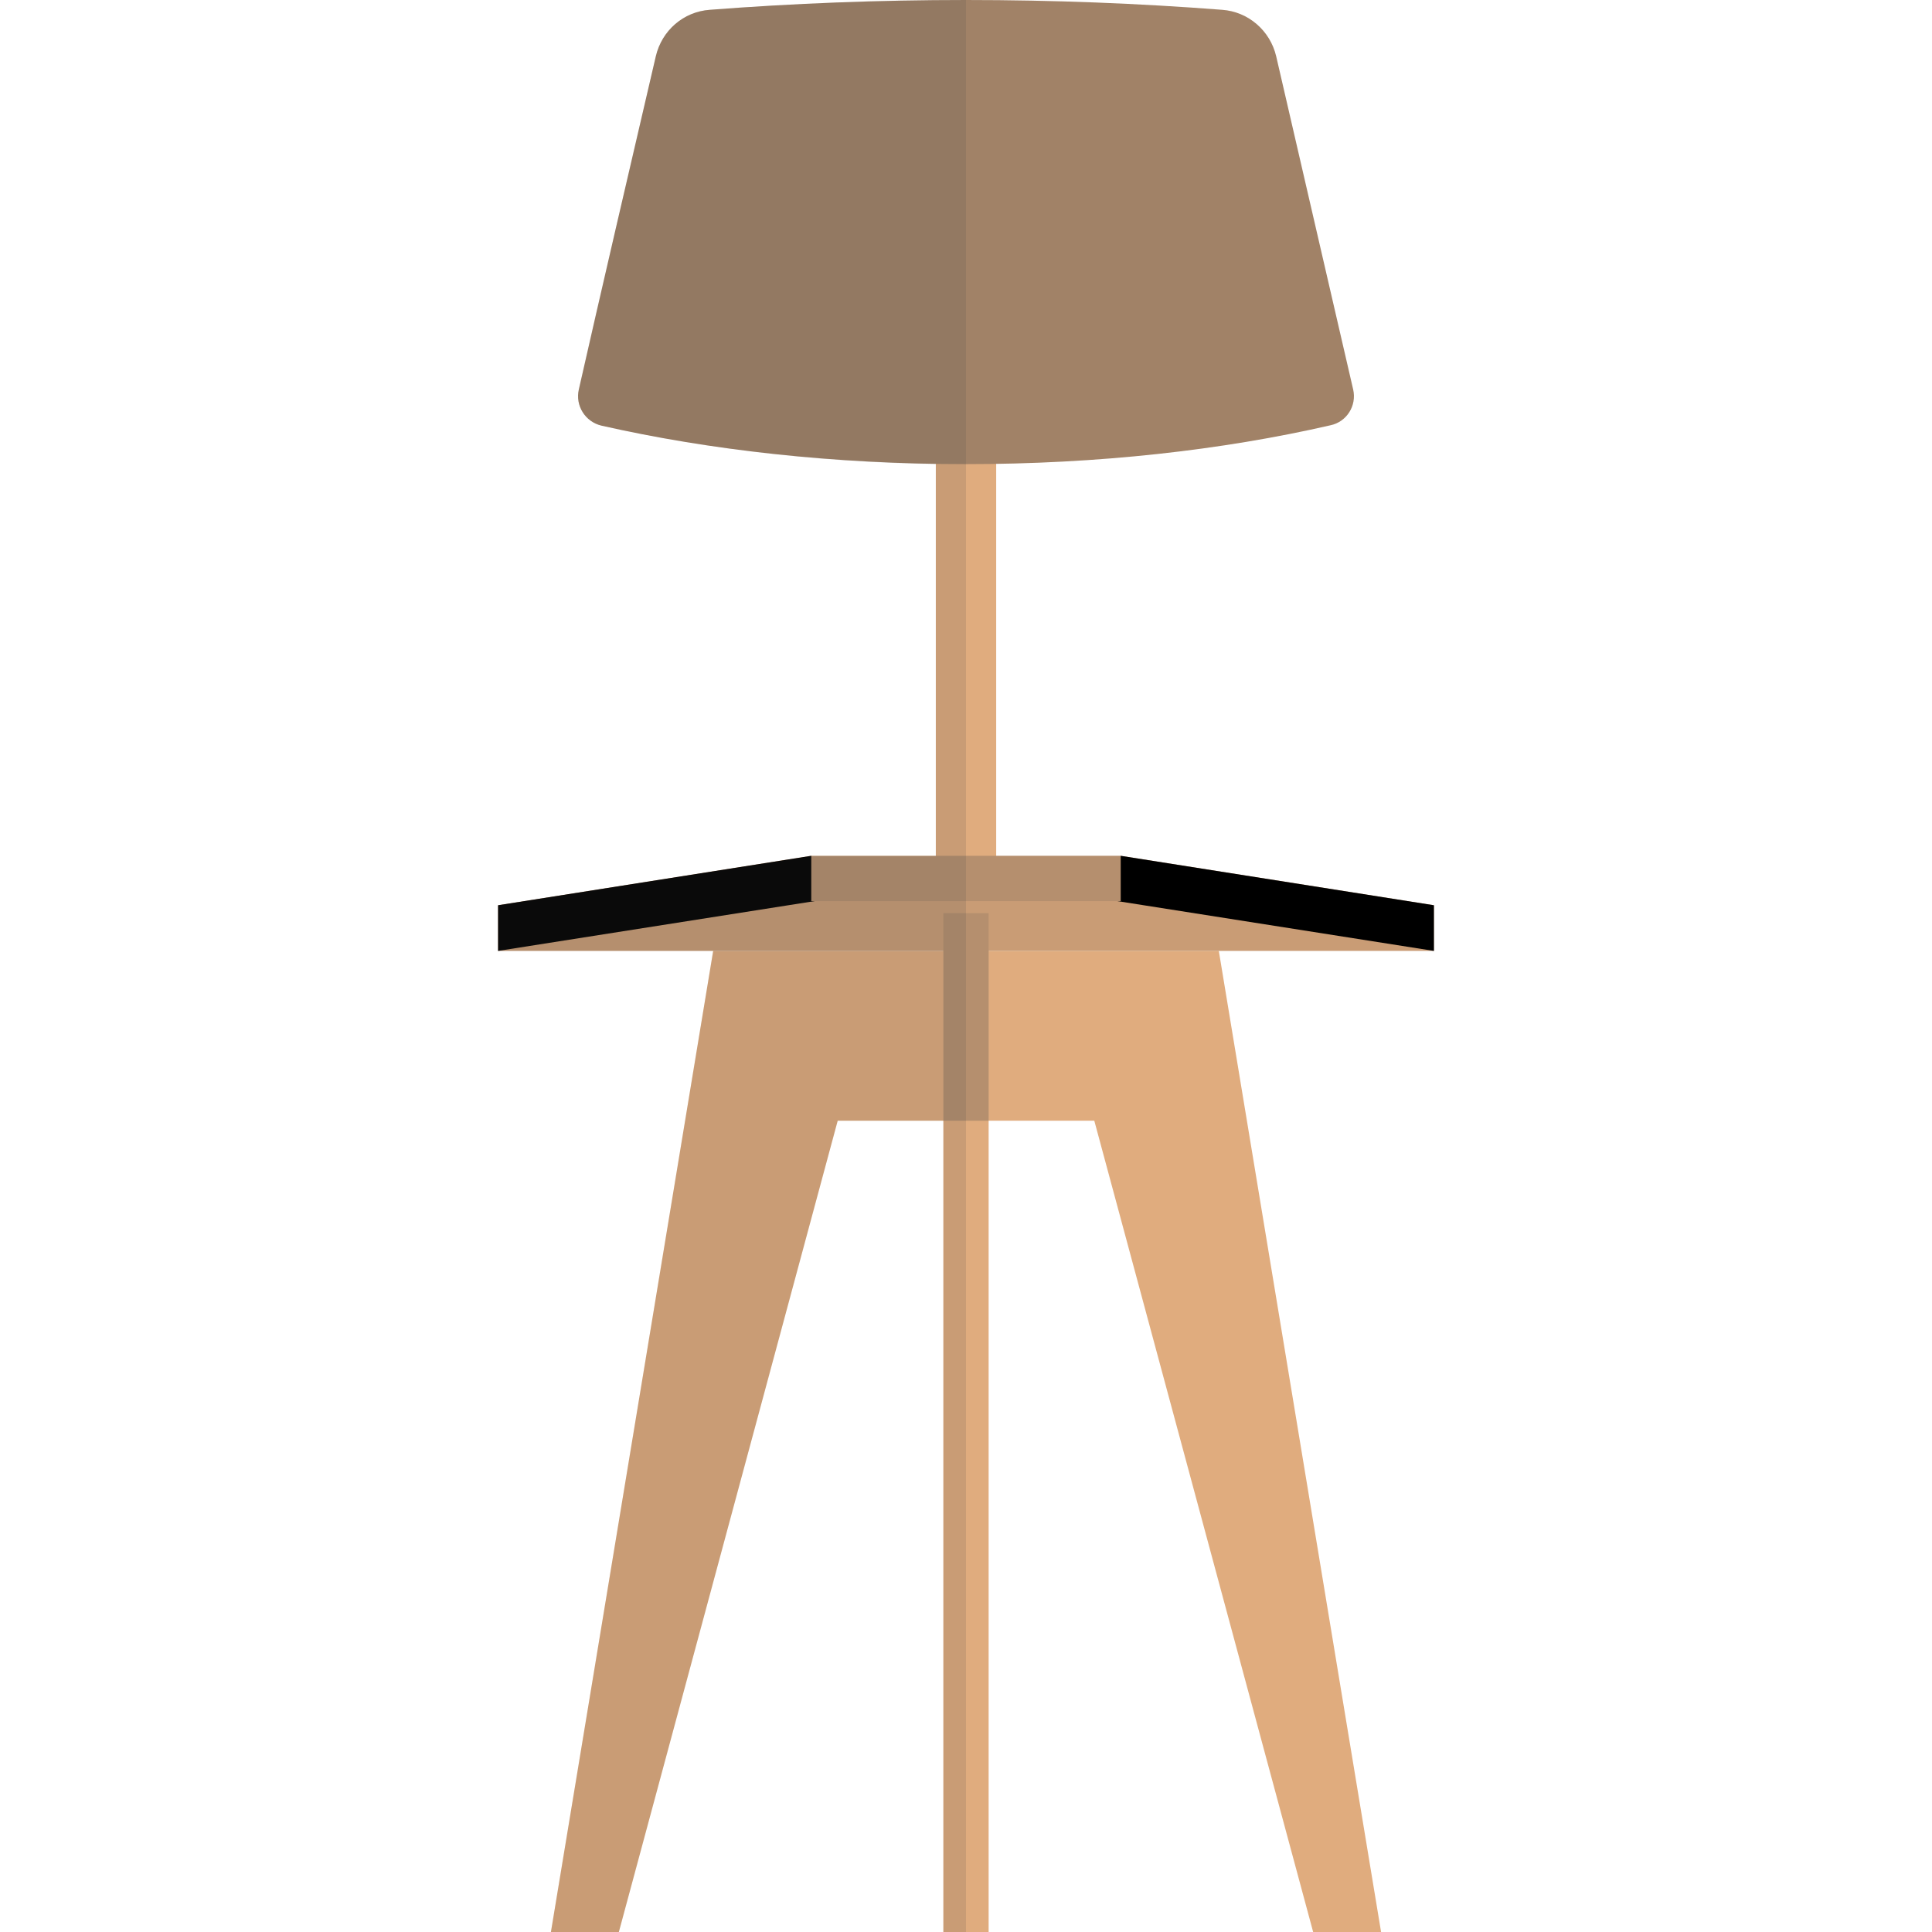
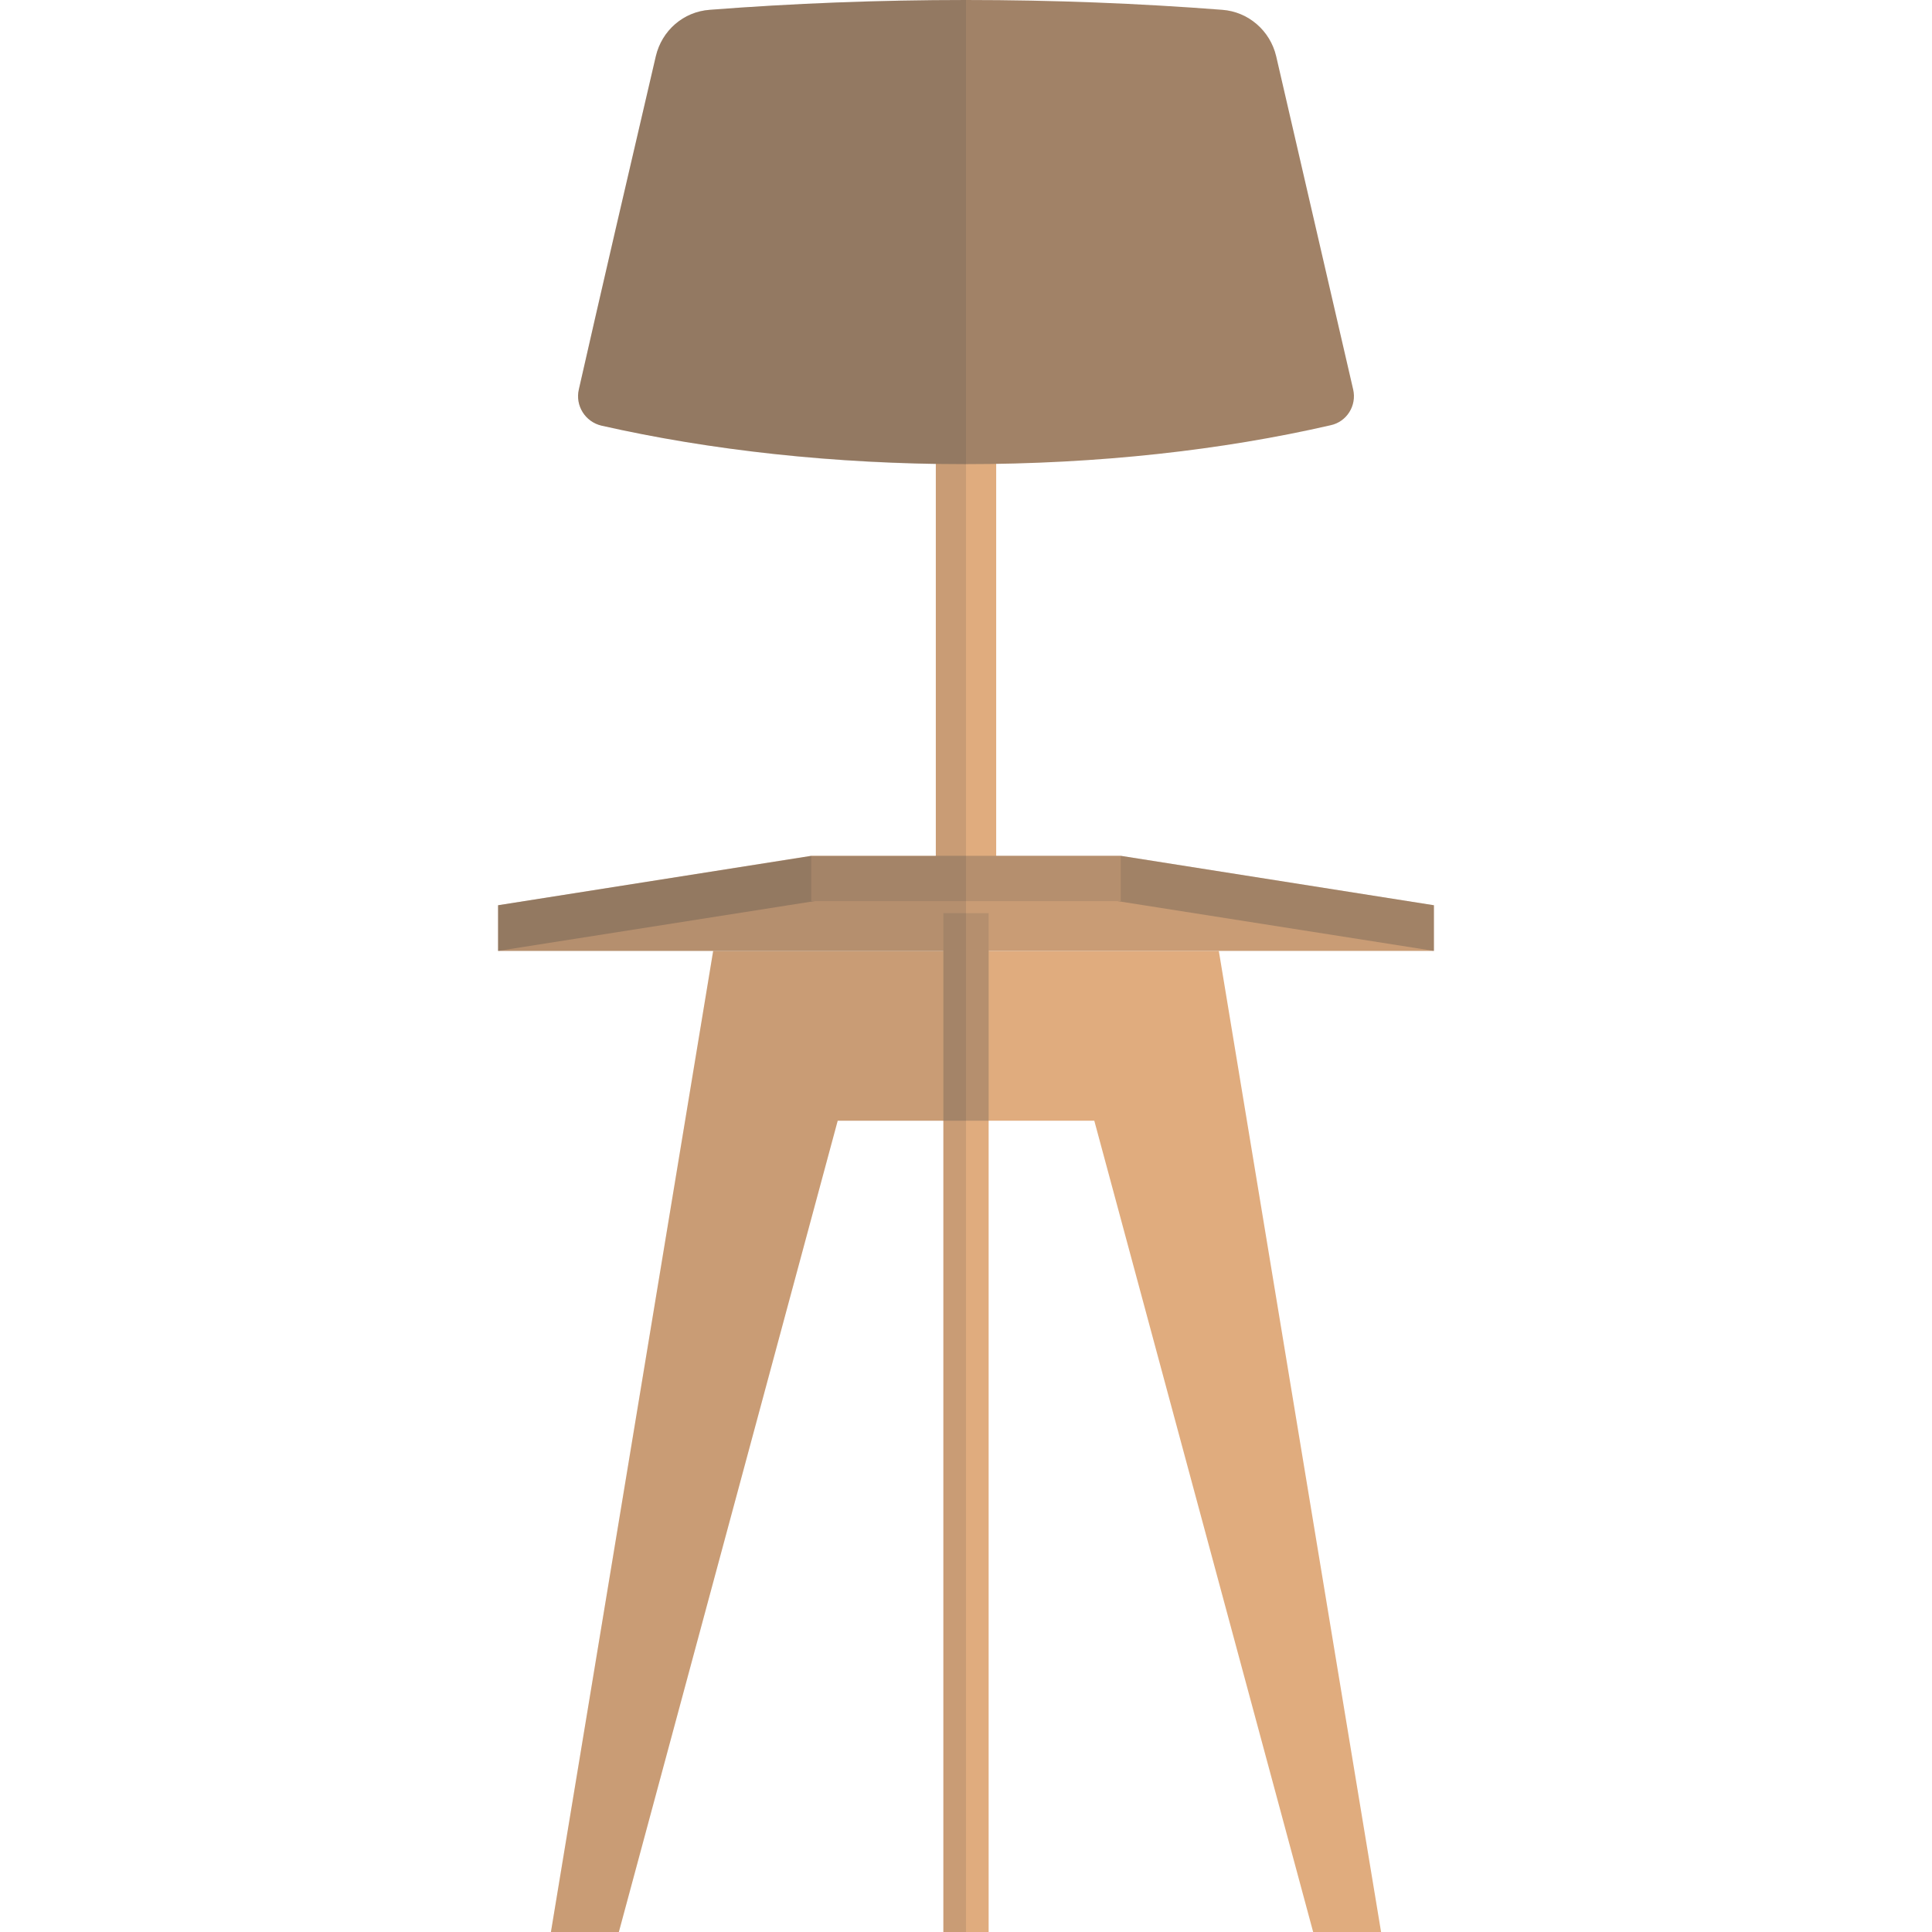
<svg xmlns="http://www.w3.org/2000/svg" viewBox="0 0 512 512" xml:space="preserve">
-   <style>.st0{fill:#e0ac7e}.st4{opacity:.15;fill:#444}</style>
+   <style>.st0{fill:#e0ac7e}.st3{opacity:.3;fill:#444}.st4{opacity:.15;fill:#444}</style>
  <path class="st0" d="M248 109h16v125h-16z" />
  <path d="M358.6 103.2c-5.3 -23 -14.2 -61.4 -20.4 -88.3c-1.6 -6.8 -7.4 -11.8 -14.3 -12.3C301.9 0.9 279.2 0 256 0s-45.9 0.9 -67.9 2.6c-7 0.5 -12.7 5.5 -14.3 12.3c-6.3 27 -15.2 65.3 -20.4 88.3c-1 4.3 1.7 8.6 6 9.6C188.1 119.3 221 123 256 123s67.9 -3.7 96.6 -10.3c4.3 -0.9 7 -5.2 6 -9.5z" fill="#a18267" />
  <path class="st0" d="M250 242h12v270h-12z" />
  <path class="st0" d="M323 252h-134l-43 260h18l58 -215h68l58 215h18z" />
  <path fill="#c99c75" d="M297 226.8h-82l-83 13.1v12.1h248v-12.1z" />
  <path class="st3" d="M215 238.8v-12l-83 13.1v12.1l83.9 -13.2z" />
  <path class="st4" d="M256 226.8h-41v12h82v-12z" />
  <path class="st3" d="M297 238.8v-12l83 13.1v12.1l-83.9 -13.2z" />
  <path fill="#b58f6e" d="M250 242h12v55h-12z" />
  <path class="st4" d="M188.1 2.6c-7 0.5 -12.7 5.5 -14.3 12.3c-6.3 27 -15.2 65.3 -20.4 88.3c-1 4.3 1.7 8.6 6 9.6c26.6 6 56.7 9.7 88.6 10.2v103.9h-33l-83 13v12.1h57l-43 260h18l58 -215h28v215h6v-512c-23.2 0 -45.9 0.9 -67.9 2.6z" />
</svg>
